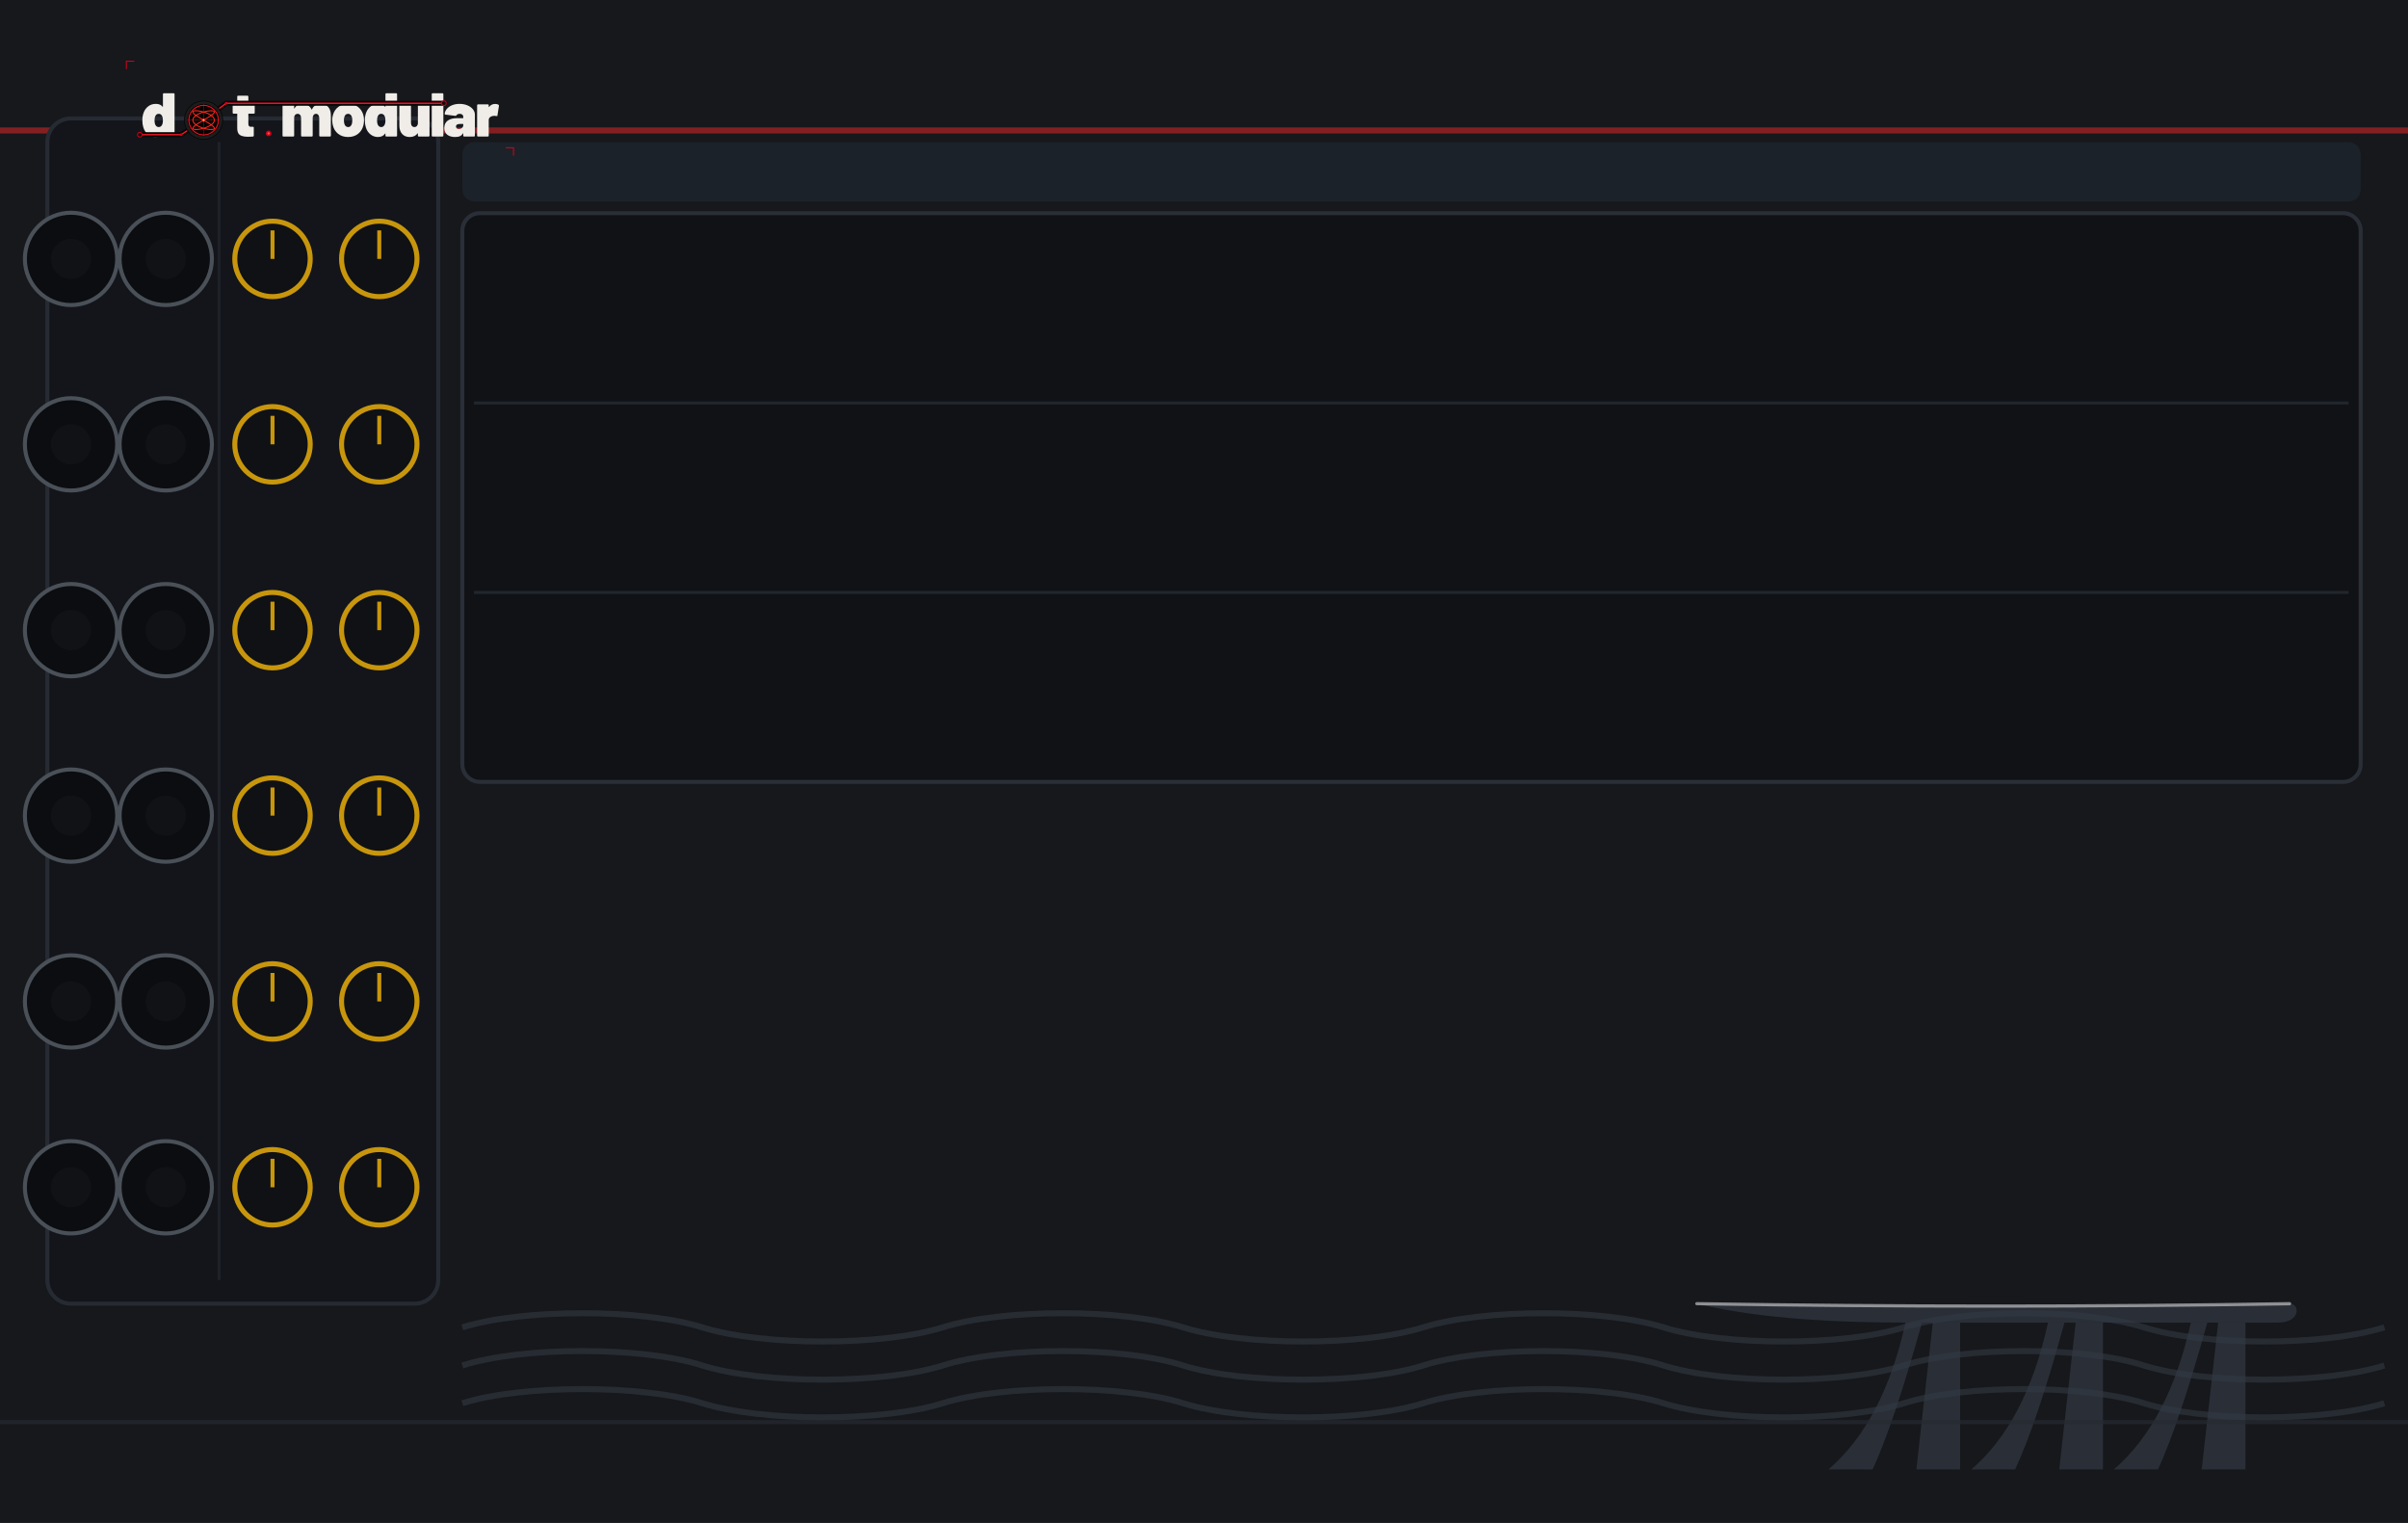
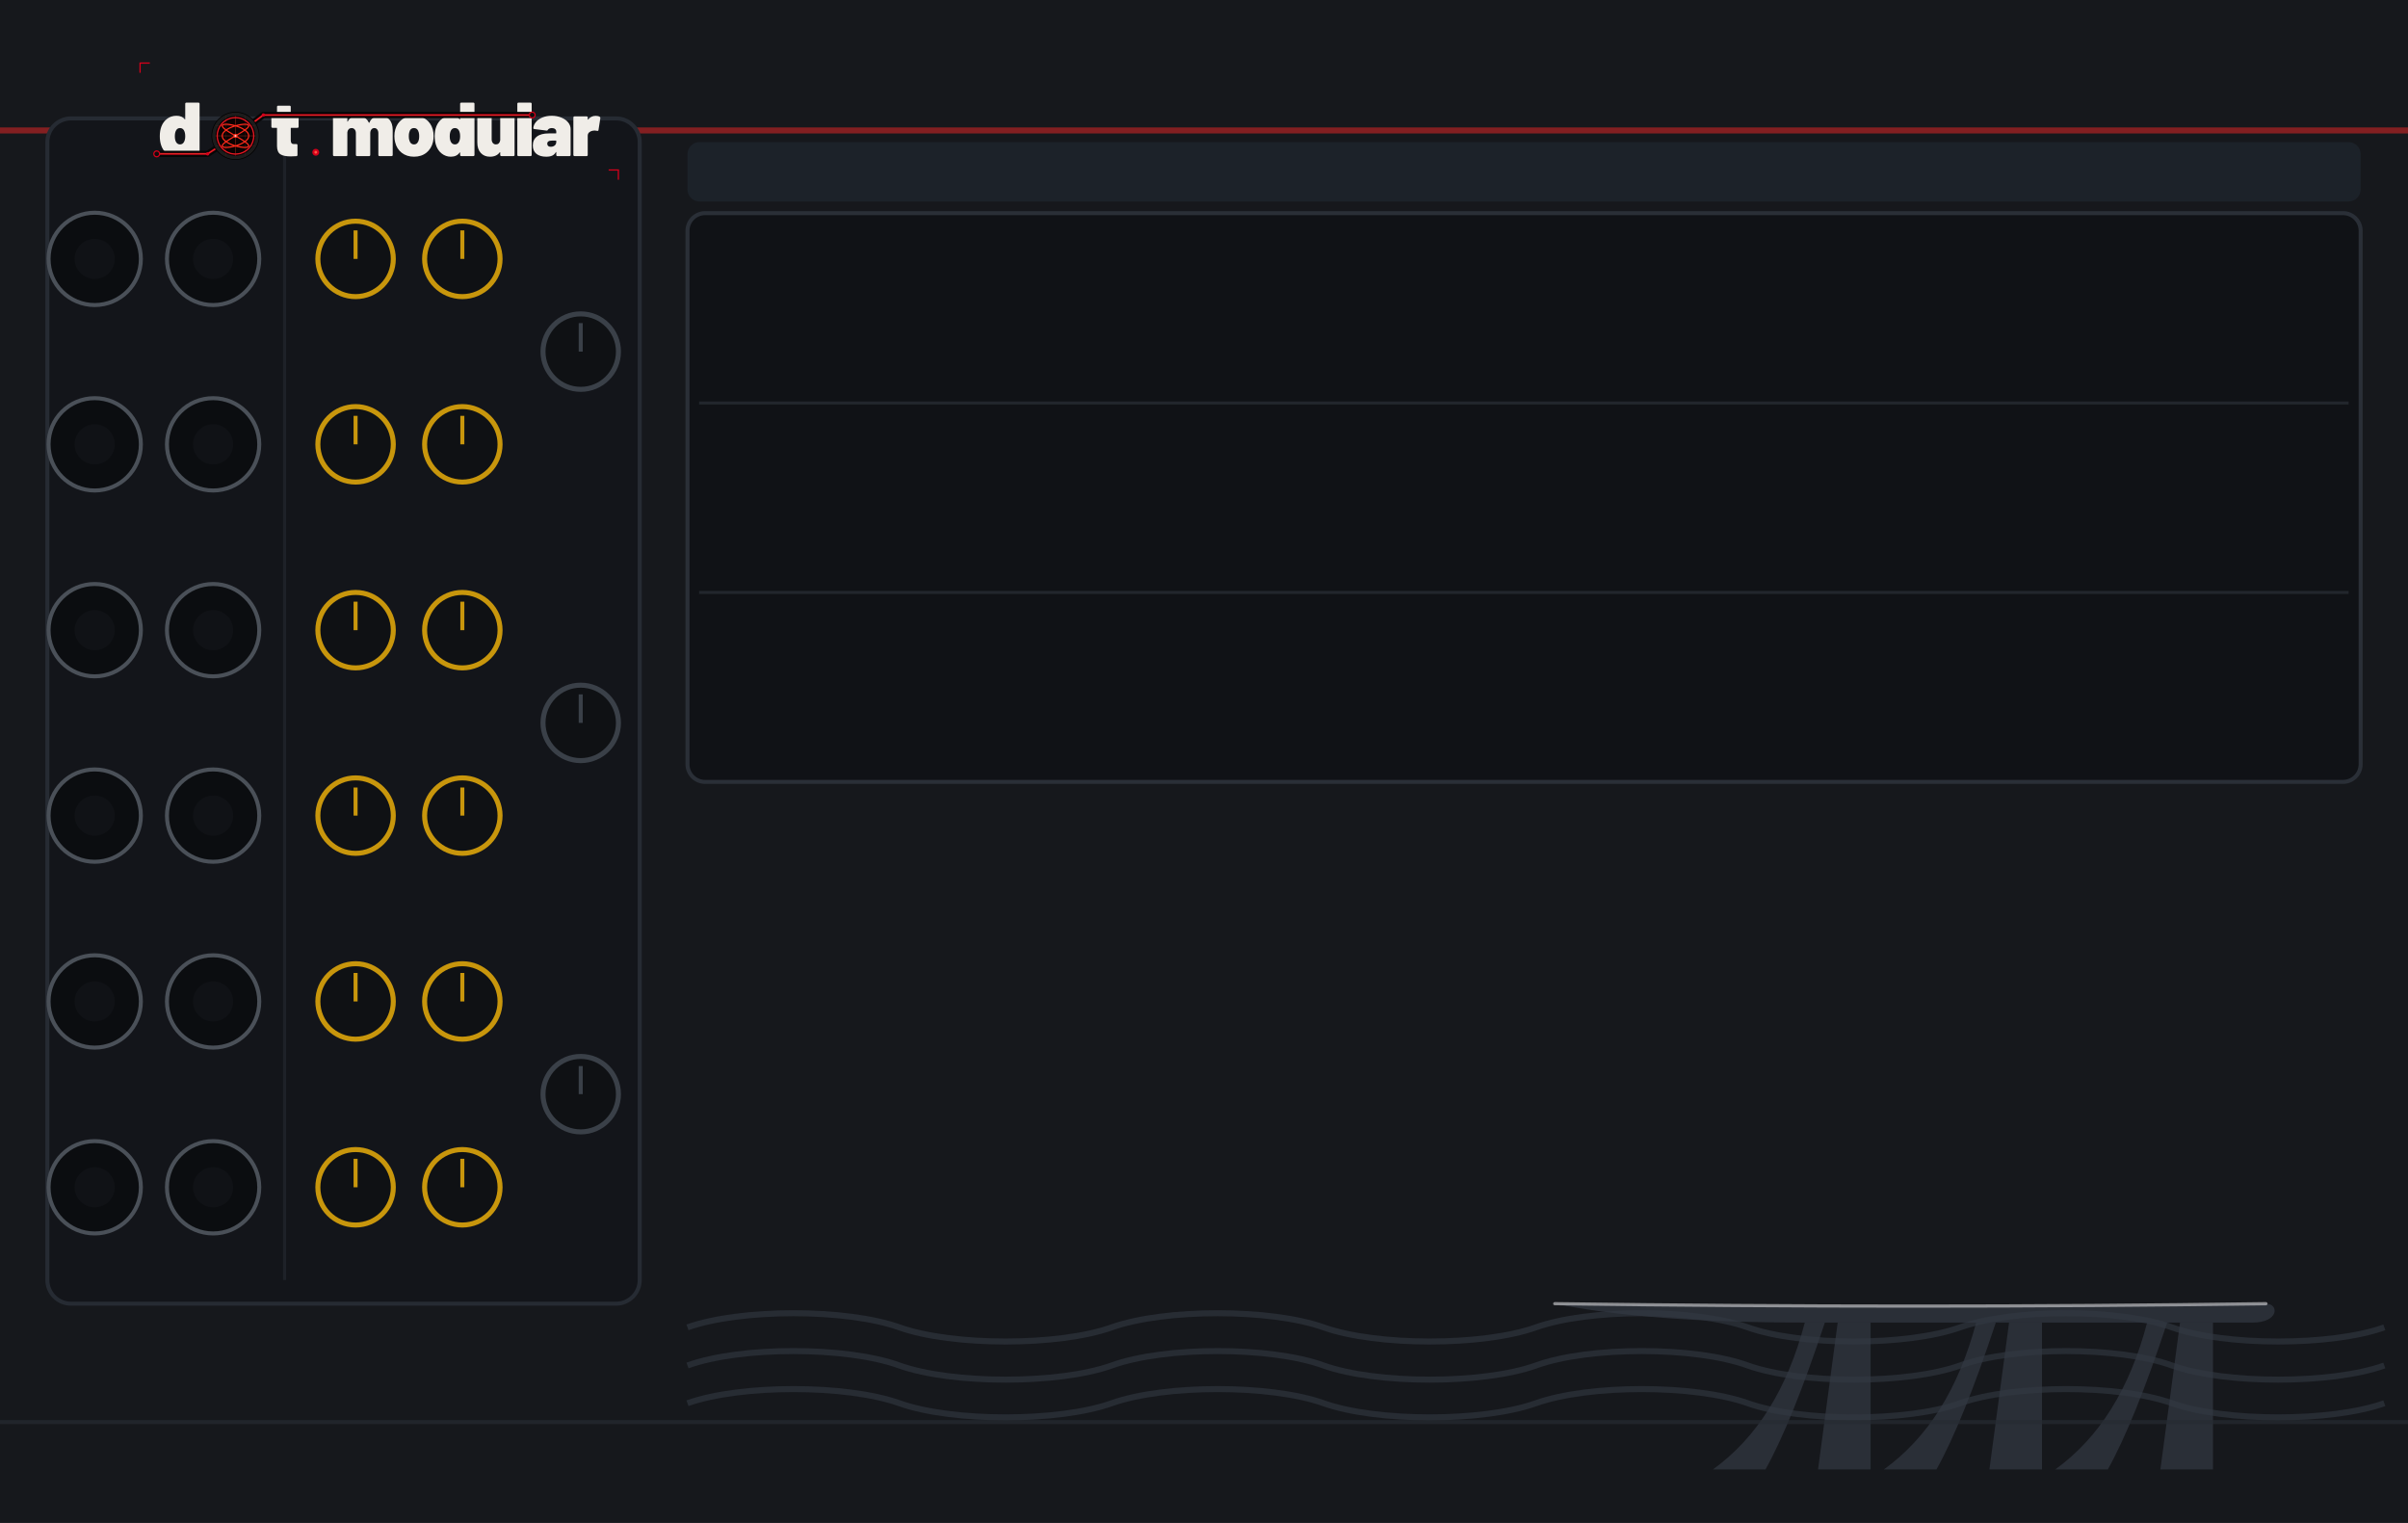
<svg xmlns="http://www.w3.org/2000/svg" width="600.0" height="379.43" viewBox="0 0 600.0 379.43">
  <g>
    <rect width="600.0" height="379.43" fill="#16181c" />
-     <path d="M 455.6 366.1 Q 469.3 354.3 474.8 329.5 L 478.9 329.5 Q 472.0 354.3 466.6 366.1 Z" fill="#2e333c" fill-opacity="0.85" />
-     <path d="M 491.2 366.1 Q 504.9 354.3 510.3 329.5 L 514.4 329.5 Q 507.6 354.3 502.1 366.1 Z" fill="#2e333c" fill-opacity="0.85" />
-     <path d="M 526.7 366.1 Q 540.4 354.3 545.9 329.5 L 550.0 329.5 Q 543.1 354.3 537.7 366.1 Z" fill="#2e333c" fill-opacity="0.85" />
-     <polygon points="477.5,366.1 481.6,329.5 488.4,329.5 488.4,366.1" fill="#2e333c" fill-opacity="0.85" />
-     <polygon points="513.1,366.1 517.2,329.5 524.0,329.5 524.0,366.1" fill="#2e333c" fill-opacity="0.85" />
-     <polygon points="548.6,366.1 552.7,329.5 559.5,329.5 559.5,366.1" fill="#2e333c" fill-opacity="0.85" />
-     <path d="M 422.8 324.8 Q 498.0 326.0 570.5 324.8 C 573.2 324.8 573.2 329.5 567.7 329.5 L 474.8 329.5 Q 442.0 329.5 422.8 324.8 Z" fill="#2e333c" fill-opacity="0.85" />
-     <path d="M 422.8 324.8 Q 498.0 326.0 570.5 324.8" fill="none" stroke="#d8d8dc" stroke-width="0.8" stroke-opacity="0.595" stroke-linecap="round" />
-     <path d="M 115.2 330.7 C 130.1 326.0 160.1 326.0 175.0 330.7 C 190.0 335.4 219.9 335.4 234.9 330.7 C 249.9 326.0 279.8 326.0 294.8 330.7 C 309.7 335.4 339.7 335.4 354.6 330.7 C 369.6 326.0 399.5 326.0 414.5 330.7 C 429.5 335.4 459.4 335.4 474.4 330.7 C 489.3 326.0 519.3 326.0 534.2 330.7 C 549.2 335.4 579.1 335.4 594.1 330.7 " fill="none" stroke="#333944" stroke-width="1.5" stroke-opacity="0.6" />
-     <path d="M 115.2 340.2 C 130.1 335.4 160.1 335.4 175.0 340.2 C 190.0 344.9 219.9 344.9 234.9 340.2 C 249.9 335.4 279.8 335.4 294.8 340.2 C 309.7 344.9 339.7 344.9 354.6 340.2 C 369.6 335.4 399.5 335.4 414.5 340.2 C 429.5 344.9 459.4 344.9 474.4 340.2 C 489.3 335.4 519.3 335.4 534.2 340.2 C 549.2 344.9 579.1 344.9 594.1 340.2 " fill="none" stroke="#333944" stroke-width="1.5" stroke-opacity="0.6" />
-     <path d="M 115.2 349.6 C 130.1 344.9 160.1 344.9 175.0 349.6 C 190.0 354.3 219.9 354.3 234.9 349.6 C 249.9 344.9 279.8 344.9 294.8 349.6 C 309.7 354.3 339.7 354.3 354.6 349.6 C 369.6 344.9 399.5 344.9 414.5 349.6 C 429.5 354.3 459.4 354.3 474.4 349.6 C 489.3 344.9 519.3 344.9 534.2 349.6 C 549.2 354.3 579.1 354.3 594.1 349.6 " fill="none" stroke="#333944" stroke-width="1.5" stroke-opacity="0.6" />
+     <path d="M 426.8 366.1 Q 443.2 354.3 449.7 329.5 L 454.7 329.5 Q 446.5 354.3 439.9 366.1 Z" fill="#2e333c" fill-opacity="0.85" />
+     <path d="M 469.4 366.1 Q 485.8 354.3 492.4 329.5 L 497.3 329.5 Q 489.1 354.3 482.5 366.1 Z" fill="#2e333c" fill-opacity="0.85" />
+     <path d="M 512.1 366.1 Q 528.5 354.3 535.0 329.5 L 540.0 329.5 Q 531.8 354.3 525.2 366.1 Z" fill="#2e333c" fill-opacity="0.85" />
+     <polygon points="453.0,366.1 457.9,329.5 466.1,329.5 466.1,366.1" fill="#2e333c" fill-opacity="0.85" />
+     <polygon points="495.7,366.1 500.6,329.5 508.8,329.5 508.8,366.1" fill="#2e333c" fill-opacity="0.85" />
+     <polygon points="538.3,366.1 543.2,329.5 551.4,329.5 551.4,366.1" fill="#2e333c" fill-opacity="0.85" />
+     <path d="M 387.4 324.8 Q 477.6 326.0 564.6 324.8 C 567.9 324.8 567.9 329.5 561.3 329.5 L 449.7 329.5 Q 410.4 329.5 387.4 324.8 Z" fill="#2e333c" fill-opacity="0.85" />
+     <path d="M 387.4 324.8 Q 477.6 326.0 564.6 324.8" fill="none" stroke="#d8d8dc" stroke-width="0.8" stroke-opacity="0.595" stroke-linecap="round" />
+     <path d="M 171.3 330.7 C 184.5 326.0 210.9 326.0 224.1 330.7 C 237.3 335.4 263.8 335.4 277.0 330.7 C 290.2 326.0 316.6 326.0 329.8 330.7 C 343.0 335.4 369.5 335.4 382.7 330.7 C 395.9 326.0 422.3 326.0 435.5 330.7 C 448.7 335.4 475.2 335.4 488.4 330.7 C 501.6 326.0 528.0 326.0 541.2 330.7 C 554.4 335.4 580.9 335.4 594.1 330.7 " fill="none" stroke="#333944" stroke-width="1.5" stroke-opacity="0.6" />
+     <path d="M 171.3 340.2 C 184.5 335.4 210.9 335.4 224.1 340.2 C 237.3 344.9 263.8 344.9 277.0 340.2 C 290.2 335.4 316.6 335.4 329.8 340.2 C 343.0 344.9 369.5 344.9 382.7 340.2 C 395.9 335.4 422.3 335.4 435.5 340.2 C 448.7 344.9 475.2 344.9 488.4 340.2 C 501.6 335.4 528.0 335.4 541.2 340.2 C 554.4 344.9 580.9 344.9 594.1 340.2 " fill="none" stroke="#333944" stroke-width="1.5" stroke-opacity="0.6" />
+     <path d="M 171.3 349.6 C 184.5 344.9 210.9 344.9 224.1 349.6 C 237.3 354.3 263.8 354.3 277.0 349.6 C 290.2 344.9 316.6 344.9 329.8 349.6 C 343.0 354.3 369.5 354.3 382.7 349.6 C 395.9 344.9 422.3 344.9 435.5 349.6 C 448.7 354.3 475.2 354.3 488.4 349.6 C 501.6 344.9 528.0 344.9 541.2 349.6 C 554.4 354.3 580.9 354.3 594.1 349.6 " fill="none" stroke="#333944" stroke-width="1.5" stroke-opacity="0.6" />
    <line x1="0" y1="32.5" x2="600.0" y2="32.5" stroke="#dc2626" stroke-width="1.5" stroke-opacity="0.55" />
    <line x1="0" y1="354.3" x2="600.0" y2="354.3" stroke="#262b33" stroke-width="1" stroke-opacity="0.7" />
-     <rect x="11.8" y="29.5" width="97.4" height="295.3" rx="5.9" fill="#13151a" stroke="#262b33" stroke-width="1" />
-     <line x1="54.6" y1="35.4" x2="54.6" y2="318.9" stroke="#262b33" stroke-width="0.75" stroke-opacity="0.6" />
-     <rect x="115.2" y="35.4" width="473.0" height="14.8" rx="3.0" fill="#202833" fill-opacity="0.6" />
-     <rect x="115.2" y="53.1" width="473.0" height="141.7" rx="4.4" fill="#101216" stroke="#2a2f37" stroke-width="1" />
-     <line x1="118.1" y1="100.4" x2="585.2" y2="100.4" stroke="#2a2f37" stroke-width="0.75" stroke-opacity="0.7" />
-     <line x1="118.1" y1="147.6" x2="585.2" y2="147.6" stroke="#2a2f37" stroke-width="0.75" stroke-opacity="0.7" />
+     <rect x="11.8" y="29.5" width="147.6" height="295.3" rx="5.9" fill="#13151a" stroke="#262b33" stroke-width="1" />
+     <line x1="70.9" y1="35.4" x2="70.9" y2="318.9" stroke="#262b33" stroke-width="0.75" stroke-opacity="0.6" />
+     <rect x="171.3" y="35.4" width="416.9" height="14.8" rx="3.0" fill="#202833" fill-opacity="0.6" />
+     <rect x="171.3" y="53.1" width="416.9" height="141.7" rx="4.4" fill="#101216" stroke="#2a2f37" stroke-width="1" />
+     <line x1="174.2" y1="100.4" x2="585.2" y2="100.4" stroke="#2a2f37" stroke-width="0.75" stroke-opacity="0.7" />
+     <line x1="174.2" y1="147.6" x2="585.2" y2="147.6" stroke="#2a2f37" stroke-width="0.75" stroke-opacity="0.7" />
  </g>
  <g>
-     <g transform="translate(29.53,13.29) scale(0.14001)">
+     <g transform="translate(32.48,13.29) scale(0.17297)">
      <g transform="translate(40.00,148.00) scale(0.11,-0.11)">
        <path d="M370 700H528Q535 700 539.0 696.0Q543 692 543 685V15Q543 8 539.0 4.0Q535 0 528 0H370Q363 0 359.0 4.0Q355 8 355 15V45Q355 48 353.0 49.0Q351 50 349 47Q312 -8 233 -8Q166 -8 112.5 34.5Q59 77 37 150Q22 200 22 262Q22 334 44 390Q68 451 119.0 489.5Q170 528 241 528Q314 528 349 482Q351 480 353.0 480.5Q355 481 355 484V685Q355 692 359.0 696.0Q363 700 370 700ZM355 259Q355 307 339 336Q321 367 287 367Q251 367 234 334Q219 306 219 259Q219 214 234 186Q252 153 287 153Q322 153 340 187Q355 216 355 259Z" fill="#f0ede8" />
      </g>
      <g transform="translate(201.37,148.00) scale(0.11,-0.11)">
        <path d="M358 370H275Q270 370 270 365V208Q270 158 306 158H343Q350 158 354.0 154.0Q358 150 358 143V15Q358 1 343 -1Q304 -4 268 -4Q177 -4 134.0 24.0Q91 52 90 130V365Q90 370 85 370H31Q24 370 20.0 374.0Q16 378 16 385V505Q16 512 20.0 516.0Q24 520 31 520H85Q90 520 90 525V645Q90 652 94.0 656.0Q98 660 105 660H255Q262 660 266.0 656.0Q270 652 270 645V525Q270 520 275 520H358Q365 520 369.0 516.0Q373 512 373 505V385Q373 378 369.0 374.0Q365 370 358 370Z" fill="#f0ede8" />
      </g>
      <g transform="translate(288.27,148.00) scale(0.11,-0.11)">
        <path d="M815 341V15Q815 8 811.0 4.0Q807 0 800 0H642Q635 0 631.0 4.0Q627 8 627 15V300Q627 330 612.5 348.5Q598 367 575 367Q551 367 536.0 348.5Q521 330 521 300V15Q521 8 517.0 4.0Q513 0 506 0H348Q341 0 337.0 4.0Q333 8 333 15V300Q333 330 317.5 348.5Q302 367 277 367Q255 367 240.5 353.5Q226 340 222 317Q221 315 221 311V15Q221 8 217.0 4.0Q213 0 206 0H48Q41 0 37.0 4.0Q33 8 33 15V505Q33 512 37.0 516.0Q41 520 48 520H206Q213 520 217.0 516.0Q221 512 221 505V455Q221 451 223.0 451.0Q225 451 227 454Q265 528 355 528Q406 528 444.5 504.5Q483 481 503 437Q506 432 509 438Q529 483 564.5 505.5Q600 528 648 528Q727 528 771.0 479.0Q815 430 815 341Z" fill="#f0ede8" />
      </g>
      <g transform="translate(377.92,148.00) scale(0.11,-0.11)">
        <path d="M32 181Q22 217 22 261Q22 310 34 350Q58 433 122.5 480.5Q187 528 280 528Q373 528 436.5 480.5Q500 433 524 352Q536 310 536 263Q536 225 528 187Q507 97 441.5 44.5Q376 -8 279 -8Q184 -8 118.5 43.0Q53 94 32 181ZM343 217Q347 236 347 262Q347 285 342 308Q327 367 279 367Q229 367 216 308Q211 291 211 262Q211 236 215 217Q230 153 279 153Q305 153 321.0 170.5Q337 188 343 217Z" fill="#f0ede8" />
      </g>
      <g transform="translate(436.00,148.00) scale(0.11,-0.11)">
        <path d="M370 700H528Q535 700 539.0 696.0Q543 692 543 685V15Q543 8 539.0 4.0Q535 0 528 0H370Q363 0 359.0 4.0Q355 8 355 15V45Q355 48 353.0 49.0Q351 50 349 47Q312 -8 233 -8Q166 -8 112.5 34.5Q59 77 37 150Q22 200 22 262Q22 334 44 390Q68 451 119.0 489.5Q170 528 241 528Q314 528 349 482Q351 480 353.0 480.5Q355 481 355 484V685Q355 692 359.0 696.0Q363 700 370 700ZM355 259Q355 307 339 336Q321 367 287 367Q251 367 234 334Q219 306 219 259Q219 214 234 186Q252 153 287 153Q322 153 340 187Q355 216 355 259Z" fill="#f0ede8" />
      </g>
      <g transform="translate(496.39,148.00) scale(0.11,-0.11)">
        <path d="M346 520H504Q511 520 515.0 516.0Q519 512 519 505V15Q519 8 515.0 4.0Q511 0 504 0H346Q339 0 335.0 4.0Q331 8 331 15V48Q331 51 329.0 52.0Q327 53 325 50Q284 -8 197 -8Q121 -8 76.0 41.5Q31 91 31 179V505Q31 512 35.0 516.0Q39 520 46 520H204Q211 520 215.0 516.0Q219 512 219 505V220Q219 190 234.5 171.5Q250 153 275 153Q297 153 311.5 166.5Q326 180 330 203Q331 205 331 209V505Q331 512 335.0 516.0Q339 520 346 520Z" fill="#f0ede8" />
      </g>
      <g transform="translate(553.81,148.00) scale(0.11,-0.11)">
        <path d="M33 15V685Q33 692 37.0 696.0Q41 700 48 700H206Q213 700 217.0 696.0Q221 692 221 685V15Q221 8 217.0 4.0Q213 0 206 0H48Q41 0 37.0 4.0Q33 8 33 15Z" fill="#f0ede8" />
      </g>
      <g transform="translate(578.45,148.00) scale(0.11,-0.11)">
        <path d="M507 355V15Q507 8 503.0 4.0Q499 0 492 0H334Q327 0 323.0 4.0Q319 8 319 15V50Q319 54 317.5 54.5Q316 55 314 52Q297 21 267.0 6.5Q237 -8 188 -8Q106 -8 59.0 29.5Q12 67 12 139Q12 215 65.5 256.0Q119 297 221 297H314Q319 297 319 302V320Q319 341 303.5 354.0Q288 367 262 367Q244 367 230.0 361.0Q216 355 210 345Q206 338 202.5 335.5Q199 333 193 334L32 354Q18 356 18 366Q22 411 54.0 448.0Q86 485 139.5 506.5Q193 528 259 528Q327 528 384.0 505.0Q441 482 474.0 442.0Q507 402 507 355ZM319 185V198Q319 203 314 203H264Q201 203 201 162Q201 144 212.5 133.0Q224 122 246 122Q278 122 298.5 139.0Q319 156 319 185Z" fill="#f0ede8" />
      </g>
      <g transform="translate(634.55,148.00) scale(0.11,-0.11)">
        <path d="M379 514Q388 509 386 495L362 341Q361 333 356.5 331.0Q352 329 344 331Q326 335 312 335Q297 335 284 332Q258 327 239.5 310.5Q221 294 221 266V15Q221 8 217.0 4.0Q213 0 206 0H48Q41 0 37.0 4.0Q33 8 33 15V505Q33 512 37.0 516.0Q41 520 48 520H206Q213 520 217.0 516.0Q221 512 221 505V481Q221 478 223.0 477.0Q225 476 226 478Q264 527 325 527Q359 527 379 514Z" fill="#f0ede8" />
      </g>
      <path d="M 38.0,144.8 L 111.3,144.8 L 151.4,118.8 L 191.6,88.8 L 578.9,88.8" fill="none" stroke="#070707" stroke-width="9.0" stroke-linecap="round" stroke-linejoin="round" />
      <path d="M 38.0,144.8 L 111.3,144.8 L 151.4,118.8 L 191.6,88.8 L 578.9,88.8" fill="none" stroke="#d4001a" stroke-width="2.60" stroke-linecap="round" stroke-linejoin="round" />
      <path d="M 38.0,144.8 L 111.3,144.8 L 151.4,118.8 L 191.6,88.8 L 578.9,88.8" fill="none" stroke="#ff5533" stroke-width="0.88" stroke-linecap="round" stroke-linejoin="round" opacity="0.7" />
      <circle cx="38.0" cy="144.8" r="4.2" fill="#0d0d0d" stroke="#d4001a" stroke-width="1.76" />
      <circle cx="578.9" cy="88.8" r="4.2" fill="#0d0d0d" stroke="#d4001a" stroke-width="1.76" />
      <circle cx="111.3" cy="144.8" r="2.4" fill="#d4001a" />
      <circle cx="191.6" cy="88.8" r="2.4" fill="#d4001a" />
      <g transform="translate(151.430,118.850)">
        <circle r="34.100" fill="#1c1c1c" stroke="#000000" stroke-width="1.023" />
        <circle r="28.644" fill="#0a0202" />
        <g stroke="#a83020" stroke-width="0.682" opacity="0.9">
          <line x1="-28.644" y1="0" x2="28.644" y2="0" />
          <line x1="0" y1="-28.644" x2="0" y2="28.644" />
        </g>
        <g stroke="#7a2018" stroke-width="0.443" opacity="0.6">
          <line x1="-28.644" y1="-14.322" x2="28.644" y2="-14.322" />
          <line x1="-14.322" y1="-28.644" x2="-14.322" y2="28.644" />
          <line x1="-28.644" y1="14.322" x2="28.644" y2="14.322" />
          <line x1="14.322" y1="-28.644" x2="14.322" y2="28.644" />
        </g>
        <path d="M 19.10,0.00 L 19.01,1.05 L 18.76,2.09 L 18.34,3.13 L 17.76,4.16 L 17.01,5.16 L 16.12,6.15 L 15.09,7.11 L 13.92,8.05 L 12.63,8.95 L 11.22,9.82 L 9.72,10.65 L 8.13,11.44 L 6.47,12.18 L 4.75,12.87 L 2.99,13.52 L 1.20,14.11 L -0.60,14.64 L -2.39,15.12 L -4.17,15.54 L -5.90,15.89 L -7.58,16.18 L -9.20,16.41 L -10.73,16.58 L -12.17,16.68 L -13.50,16.71 L -14.71,16.68 L -15.79,16.58 L -16.73,16.41 L -17.53,16.18 L -18.16,15.89 L -18.64,15.54 L -18.95,15.12 L -19.09,14.64 L -19.06,14.11 L -18.86,13.52 L -18.50,12.87 L -17.97,12.18 L -17.28,11.44 L -16.44,10.65 L -15.45,9.82 L -14.32,8.95 L -13.07,8.05 L -11.70,7.11 L -10.23,6.15 L -8.67,5.16 L -7.03,4.16 L -5.33,3.13 L -3.58,2.09 L -1.80,1.05 L -0.00,0.00 L 1.80,-1.05 L 3.58,-2.09 L 5.33,-3.13 L 7.03,-4.16 L 8.67,-5.16 L 10.23,-6.15 L 11.70,-7.11 L 13.07,-8.05 L 14.32,-8.95 L 15.45,-9.82 L 16.44,-10.65 L 17.28,-11.44 L 17.97,-12.18 L 18.50,-12.87 L 18.86,-13.52 L 19.06,-14.11 L 19.09,-14.64 L 18.95,-15.12 L 18.64,-15.54 L 18.16,-15.89 L 17.53,-16.18 L 16.73,-16.41 L 15.79,-16.58 L 14.71,-16.68 L 13.50,-16.71 L 12.17,-16.68 L 10.73,-16.58 L 9.20,-16.41 L 7.58,-16.18 L 5.90,-15.89 L 4.17,-15.54 L 2.39,-15.12 L 0.60,-14.64 L -1.20,-14.11 L -2.99,-13.52 L -4.75,-12.87 L -6.47,-12.18 L -8.13,-11.44 L -9.72,-10.65 L -11.22,-9.82 L -12.63,-8.95 L -13.92,-8.05 L -15.09,-7.11 L -16.12,-6.15 L -17.01,-5.16 L -17.76,-4.16 L -18.34,-3.13 L -18.76,-2.09 L -19.01,-1.05 L -19.10,-0.00 L -19.01,1.05 L -18.76,2.09 L -18.34,3.13 L -17.76,4.16 L -17.01,5.16 L -16.12,6.15 L -15.09,7.11 L -13.92,8.05 L -12.63,8.95 L -11.22,9.82 L -9.72,10.65 L -8.13,11.44 L -6.47,12.18 L -4.75,12.87 L -2.99,13.52 L -1.20,14.11 L 0.60,14.64 L 2.39,15.12 L 4.17,15.54 L 5.90,15.89 L 7.58,16.18 L 9.20,16.41 L 10.73,16.58 L 12.17,16.68 L 13.50,16.71 L 14.71,16.68 L 15.79,16.58 L 16.73,16.41 L 17.53,16.18 L 18.16,15.89 L 18.64,15.54 L 18.95,15.12 L 19.09,14.64 L 19.06,14.11 L 18.86,13.52 L 18.50,12.87 L 17.97,12.18 L 17.28,11.44 L 16.44,10.65 L 15.45,9.82 L 14.32,8.95 L 13.07,8.05 L 11.70,7.11 L 10.23,6.15 L 8.67,5.16 L 7.03,4.16 L 5.33,3.13 L 3.58,2.09 L 1.80,1.05 L 0.00,0.00 L -1.80,-1.05 L -3.58,-2.09 L -5.33,-3.13 L -7.03,-4.16 L -8.67,-5.16 L -10.23,-6.15 L -11.70,-7.11 L -13.07,-8.05 L -14.32,-8.95 L -15.45,-9.82 L -16.44,-10.65 L -17.28,-11.44 L -17.97,-12.18 L -18.50,-12.87 L -18.86,-13.52 L -19.06,-14.11 L -19.09,-14.64 L -18.95,-15.12 L -18.64,-15.54 L -18.16,-15.89 L -17.53,-16.18 L -16.73,-16.41 L -15.79,-16.58 L -14.71,-16.68 L -13.50,-16.71 L -12.17,-16.68 L -10.73,-16.58 L -9.20,-16.41 L -7.58,-16.18 L -5.90,-15.89 L -4.17,-15.54 L -2.39,-15.12 L -0.60,-14.64 L 1.20,-14.11 L 2.99,-13.52 L 4.75,-12.87 L 6.47,-12.18 L 8.13,-11.44 L 9.72,-10.65 L 11.22,-9.82 L 12.63,-8.95 L 13.92,-8.05 L 15.09,-7.11 L 16.12,-6.15 L 17.01,-5.16 L 17.76,-4.16 L 18.34,-3.13 L 18.76,-2.09 L 19.01,-1.05 L 19.10,-0.00 Z" fill="none" stroke="#ff2a1a" stroke-width="1.705" stroke-linejoin="round" />
        <circle r="26.257" fill="none" stroke="#d4001a" stroke-width="1.876" />
        <circle r="26.257" fill="none" stroke="#ff5533" stroke-width="0.614" opacity="0.7" />
        <circle r="2.899" fill="#ff3322" />
        <circle r="1.364" fill="#ffccbb" />
      </g>
      <circle cx="267.1" cy="142.5" r="5.0" fill="#d4001a" />
      <circle cx="267.1" cy="142.5" r="2.0" fill="#ff5544" />
      <polyline points="14,28 14,14 28,14" fill="none" stroke="#d4001a" stroke-width="1.8" />
      <polyline points="703,182 703,168 689,168" fill="none" stroke="#d4001a" stroke-width="1.8" />
    </g>
  </g>
  <g>
-     <circle cx="17.7" cy="64.5" r="11.5" fill="#0b0d10" stroke="#4a5058" stroke-width="1" />
-     <circle cx="17.7" cy="64.5" r="5.0" fill="#101216" />
-     <circle cx="41.3" cy="64.5" r="11.5" fill="#0b0d10" stroke="#4a5058" stroke-width="1" />
-     <circle cx="41.3" cy="64.5" r="5.0" fill="#101216" />
-     <circle cx="67.9" cy="64.5" r="9.4" fill="#0f1114" stroke="#c8960c" stroke-width="1.25" />
-     <line x1="67.9" y1="64.5" x2="67.9" y2="57.4" stroke="#c8960c" stroke-width="1" />
-     <circle cx="94.5" cy="64.5" r="9.4" fill="#0f1114" stroke="#c8960c" stroke-width="1.25" />
-     <line x1="94.5" y1="64.5" x2="94.5" y2="57.4" stroke="#c8960c" stroke-width="1" />
-     <circle cx="17.7" cy="110.7" r="11.5" fill="#0b0d10" stroke="#4a5058" stroke-width="1" />
-     <circle cx="17.7" cy="110.7" r="5.0" fill="#101216" />
-     <circle cx="41.3" cy="110.7" r="11.5" fill="#0b0d10" stroke="#4a5058" stroke-width="1" />
-     <circle cx="41.3" cy="110.7" r="5.0" fill="#101216" />
-     <circle cx="67.9" cy="110.7" r="9.4" fill="#0f1114" stroke="#c8960c" stroke-width="1.25" />
-     <line x1="67.9" y1="110.7" x2="67.9" y2="103.6" stroke="#c8960c" stroke-width="1" />
-     <circle cx="94.5" cy="110.7" r="9.4" fill="#0f1114" stroke="#c8960c" stroke-width="1.25" />
-     <line x1="94.5" y1="110.7" x2="94.5" y2="103.6" stroke="#c8960c" stroke-width="1" />
-     <circle cx="17.7" cy="157.0" r="11.5" fill="#0b0d10" stroke="#4a5058" stroke-width="1" />
-     <circle cx="17.7" cy="157.0" r="5.0" fill="#101216" />
-     <circle cx="41.3" cy="157.0" r="11.5" fill="#0b0d10" stroke="#4a5058" stroke-width="1" />
-     <circle cx="41.3" cy="157.0" r="5.0" fill="#101216" />
-     <circle cx="67.9" cy="157.0" r="9.4" fill="#0f1114" stroke="#c8960c" stroke-width="1.25" />
-     <line x1="67.9" y1="157.0" x2="67.9" y2="149.9" stroke="#c8960c" stroke-width="1" />
-     <circle cx="94.5" cy="157.0" r="9.4" fill="#0f1114" stroke="#c8960c" stroke-width="1.25" />
-     <line x1="94.5" y1="157.0" x2="94.5" y2="149.9" stroke="#c8960c" stroke-width="1" />
-     <circle cx="17.7" cy="203.2" r="11.5" fill="#0b0d10" stroke="#4a5058" stroke-width="1" />
-     <circle cx="17.7" cy="203.2" r="5.0" fill="#101216" />
-     <circle cx="41.3" cy="203.2" r="11.5" fill="#0b0d10" stroke="#4a5058" stroke-width="1" />
-     <circle cx="41.3" cy="203.2" r="5.0" fill="#101216" />
-     <circle cx="67.9" cy="203.2" r="9.4" fill="#0f1114" stroke="#c8960c" stroke-width="1.25" />
-     <line x1="67.9" y1="203.2" x2="67.9" y2="196.2" stroke="#c8960c" stroke-width="1" />
-     <circle cx="94.5" cy="203.2" r="9.4" fill="#0f1114" stroke="#c8960c" stroke-width="1.25" />
-     <line x1="94.5" y1="203.2" x2="94.5" y2="196.2" stroke="#c8960c" stroke-width="1" />
-     <circle cx="17.7" cy="249.5" r="11.5" fill="#0b0d10" stroke="#4a5058" stroke-width="1" />
-     <circle cx="17.7" cy="249.5" r="5.0" fill="#101216" />
-     <circle cx="41.3" cy="249.5" r="11.5" fill="#0b0d10" stroke="#4a5058" stroke-width="1" />
-     <circle cx="41.3" cy="249.5" r="5.0" fill="#101216" />
-     <circle cx="67.9" cy="249.5" r="9.4" fill="#0f1114" stroke="#c8960c" stroke-width="1.25" />
-     <line x1="67.9" y1="249.5" x2="67.9" y2="242.4" stroke="#c8960c" stroke-width="1" />
-     <circle cx="94.5" cy="249.5" r="9.4" fill="#0f1114" stroke="#c8960c" stroke-width="1.25" />
-     <line x1="94.5" y1="249.5" x2="94.5" y2="242.4" stroke="#c8960c" stroke-width="1" />
-     <circle cx="17.7" cy="295.8" r="11.5" fill="#0b0d10" stroke="#4a5058" stroke-width="1" />
-     <circle cx="17.7" cy="295.8" r="5.0" fill="#101216" />
-     <circle cx="41.3" cy="295.8" r="11.5" fill="#0b0d10" stroke="#4a5058" stroke-width="1" />
-     <circle cx="41.3" cy="295.8" r="5.0" fill="#101216" />
-     <circle cx="67.9" cy="295.8" r="9.4" fill="#0f1114" stroke="#c8960c" stroke-width="1.25" />
-     <line x1="67.9" y1="295.8" x2="67.9" y2="288.7" stroke="#c8960c" stroke-width="1" />
-     <circle cx="94.5" cy="295.8" r="9.4" fill="#0f1114" stroke="#c8960c" stroke-width="1.25" />
-     <line x1="94.5" y1="295.8" x2="94.5" y2="288.7" stroke="#c8960c" stroke-width="1" />
+     <circle cx="23.6" cy="64.5" r="11.5" fill="#0b0d10" stroke="#4a5058" stroke-width="1" />
+     <circle cx="23.6" cy="64.5" r="5.0" fill="#101216" />
+     <circle cx="53.1" cy="64.5" r="11.5" fill="#0b0d10" stroke="#4a5058" stroke-width="1" />
+     <circle cx="53.1" cy="64.5" r="5.0" fill="#101216" />
+     <circle cx="88.6" cy="64.5" r="9.4" fill="#0f1114" stroke="#c8960c" stroke-width="1.25" />
+     <line x1="88.6" y1="64.5" x2="88.6" y2="57.4" stroke="#c8960c" stroke-width="1" />
+     <circle cx="115.2" cy="64.5" r="9.4" fill="#0f1114" stroke="#c8960c" stroke-width="1.25" />
+     <line x1="115.2" y1="64.5" x2="115.2" y2="57.4" stroke="#c8960c" stroke-width="1" />
+     <circle cx="23.6" cy="110.7" r="11.5" fill="#0b0d10" stroke="#4a5058" stroke-width="1" />
+     <circle cx="23.6" cy="110.7" r="5.0" fill="#101216" />
+     <circle cx="53.1" cy="110.7" r="11.5" fill="#0b0d10" stroke="#4a5058" stroke-width="1" />
+     <circle cx="53.1" cy="110.7" r="5.0" fill="#101216" />
+     <circle cx="88.6" cy="110.7" r="9.4" fill="#0f1114" stroke="#c8960c" stroke-width="1.25" />
+     <line x1="88.6" y1="110.7" x2="88.6" y2="103.6" stroke="#c8960c" stroke-width="1" />
+     <circle cx="115.2" cy="110.7" r="9.4" fill="#0f1114" stroke="#c8960c" stroke-width="1.25" />
+     <line x1="115.2" y1="110.7" x2="115.2" y2="103.6" stroke="#c8960c" stroke-width="1" />
+     <circle cx="23.6" cy="157.0" r="11.5" fill="#0b0d10" stroke="#4a5058" stroke-width="1" />
+     <circle cx="23.6" cy="157.0" r="5.0" fill="#101216" />
+     <circle cx="53.1" cy="157.0" r="11.5" fill="#0b0d10" stroke="#4a5058" stroke-width="1" />
+     <circle cx="53.1" cy="157.0" r="5.0" fill="#101216" />
+     <circle cx="88.6" cy="157.0" r="9.4" fill="#0f1114" stroke="#c8960c" stroke-width="1.25" />
+     <line x1="88.6" y1="157.0" x2="88.6" y2="149.9" stroke="#c8960c" stroke-width="1" />
+     <circle cx="115.2" cy="157.0" r="9.4" fill="#0f1114" stroke="#c8960c" stroke-width="1.25" />
+     <line x1="115.2" y1="157.0" x2="115.2" y2="149.9" stroke="#c8960c" stroke-width="1" />
+     <circle cx="23.6" cy="203.2" r="11.5" fill="#0b0d10" stroke="#4a5058" stroke-width="1" />
+     <circle cx="23.6" cy="203.2" r="5.0" fill="#101216" />
+     <circle cx="53.1" cy="203.2" r="11.5" fill="#0b0d10" stroke="#4a5058" stroke-width="1" />
+     <circle cx="53.1" cy="203.2" r="5.0" fill="#101216" />
+     <circle cx="88.6" cy="203.2" r="9.4" fill="#0f1114" stroke="#c8960c" stroke-width="1.25" />
+     <line x1="88.6" y1="203.2" x2="88.6" y2="196.2" stroke="#c8960c" stroke-width="1" />
+     <circle cx="115.2" cy="203.2" r="9.4" fill="#0f1114" stroke="#c8960c" stroke-width="1.25" />
+     <line x1="115.2" y1="203.2" x2="115.2" y2="196.2" stroke="#c8960c" stroke-width="1" />
+     <circle cx="23.6" cy="249.5" r="11.5" fill="#0b0d10" stroke="#4a5058" stroke-width="1" />
+     <circle cx="23.6" cy="249.5" r="5.0" fill="#101216" />
+     <circle cx="53.1" cy="249.5" r="11.5" fill="#0b0d10" stroke="#4a5058" stroke-width="1" />
+     <circle cx="53.1" cy="249.5" r="5.0" fill="#101216" />
+     <circle cx="88.6" cy="249.5" r="9.4" fill="#0f1114" stroke="#c8960c" stroke-width="1.25" />
+     <line x1="88.6" y1="249.5" x2="88.6" y2="242.4" stroke="#c8960c" stroke-width="1" />
+     <circle cx="115.2" cy="249.5" r="9.4" fill="#0f1114" stroke="#c8960c" stroke-width="1.25" />
+     <line x1="115.2" y1="249.5" x2="115.2" y2="242.4" stroke="#c8960c" stroke-width="1" />
+     <circle cx="23.6" cy="295.8" r="11.5" fill="#0b0d10" stroke="#4a5058" stroke-width="1" />
+     <circle cx="23.6" cy="295.8" r="5.0" fill="#101216" />
+     <circle cx="53.1" cy="295.8" r="11.5" fill="#0b0d10" stroke="#4a5058" stroke-width="1" />
+     <circle cx="53.1" cy="295.8" r="5.0" fill="#101216" />
+     <circle cx="88.6" cy="295.8" r="9.4" fill="#0f1114" stroke="#c8960c" stroke-width="1.25" />
+     <line x1="88.6" y1="295.8" x2="88.6" y2="288.7" stroke="#c8960c" stroke-width="1" />
+     <circle cx="115.2" cy="295.8" r="9.4" fill="#0f1114" stroke="#c8960c" stroke-width="1.25" />
+     <line x1="115.2" y1="295.8" x2="115.2" y2="288.7" stroke="#c8960c" stroke-width="1" />
+     <circle cx="144.7" cy="87.6" r="9.4" fill="#0f1114" stroke="#3a4048" stroke-width="1.25" />
+     <line x1="144.7" y1="87.6" x2="144.7" y2="80.5" stroke="#3a4048" stroke-width="1" />
+     <circle cx="144.7" cy="180.1" r="9.4" fill="#0f1114" stroke="#3a4048" stroke-width="1.25" />
+     <line x1="144.7" y1="180.1" x2="144.7" y2="173.0" stroke="#3a4048" stroke-width="1" />
+     <circle cx="144.7" cy="272.6" r="9.4" fill="#0f1114" stroke="#3a4048" stroke-width="1.25" />
+     <line x1="144.7" y1="272.6" x2="144.7" y2="265.6" stroke="#3a4048" stroke-width="1" />
  </g>
</svg>
